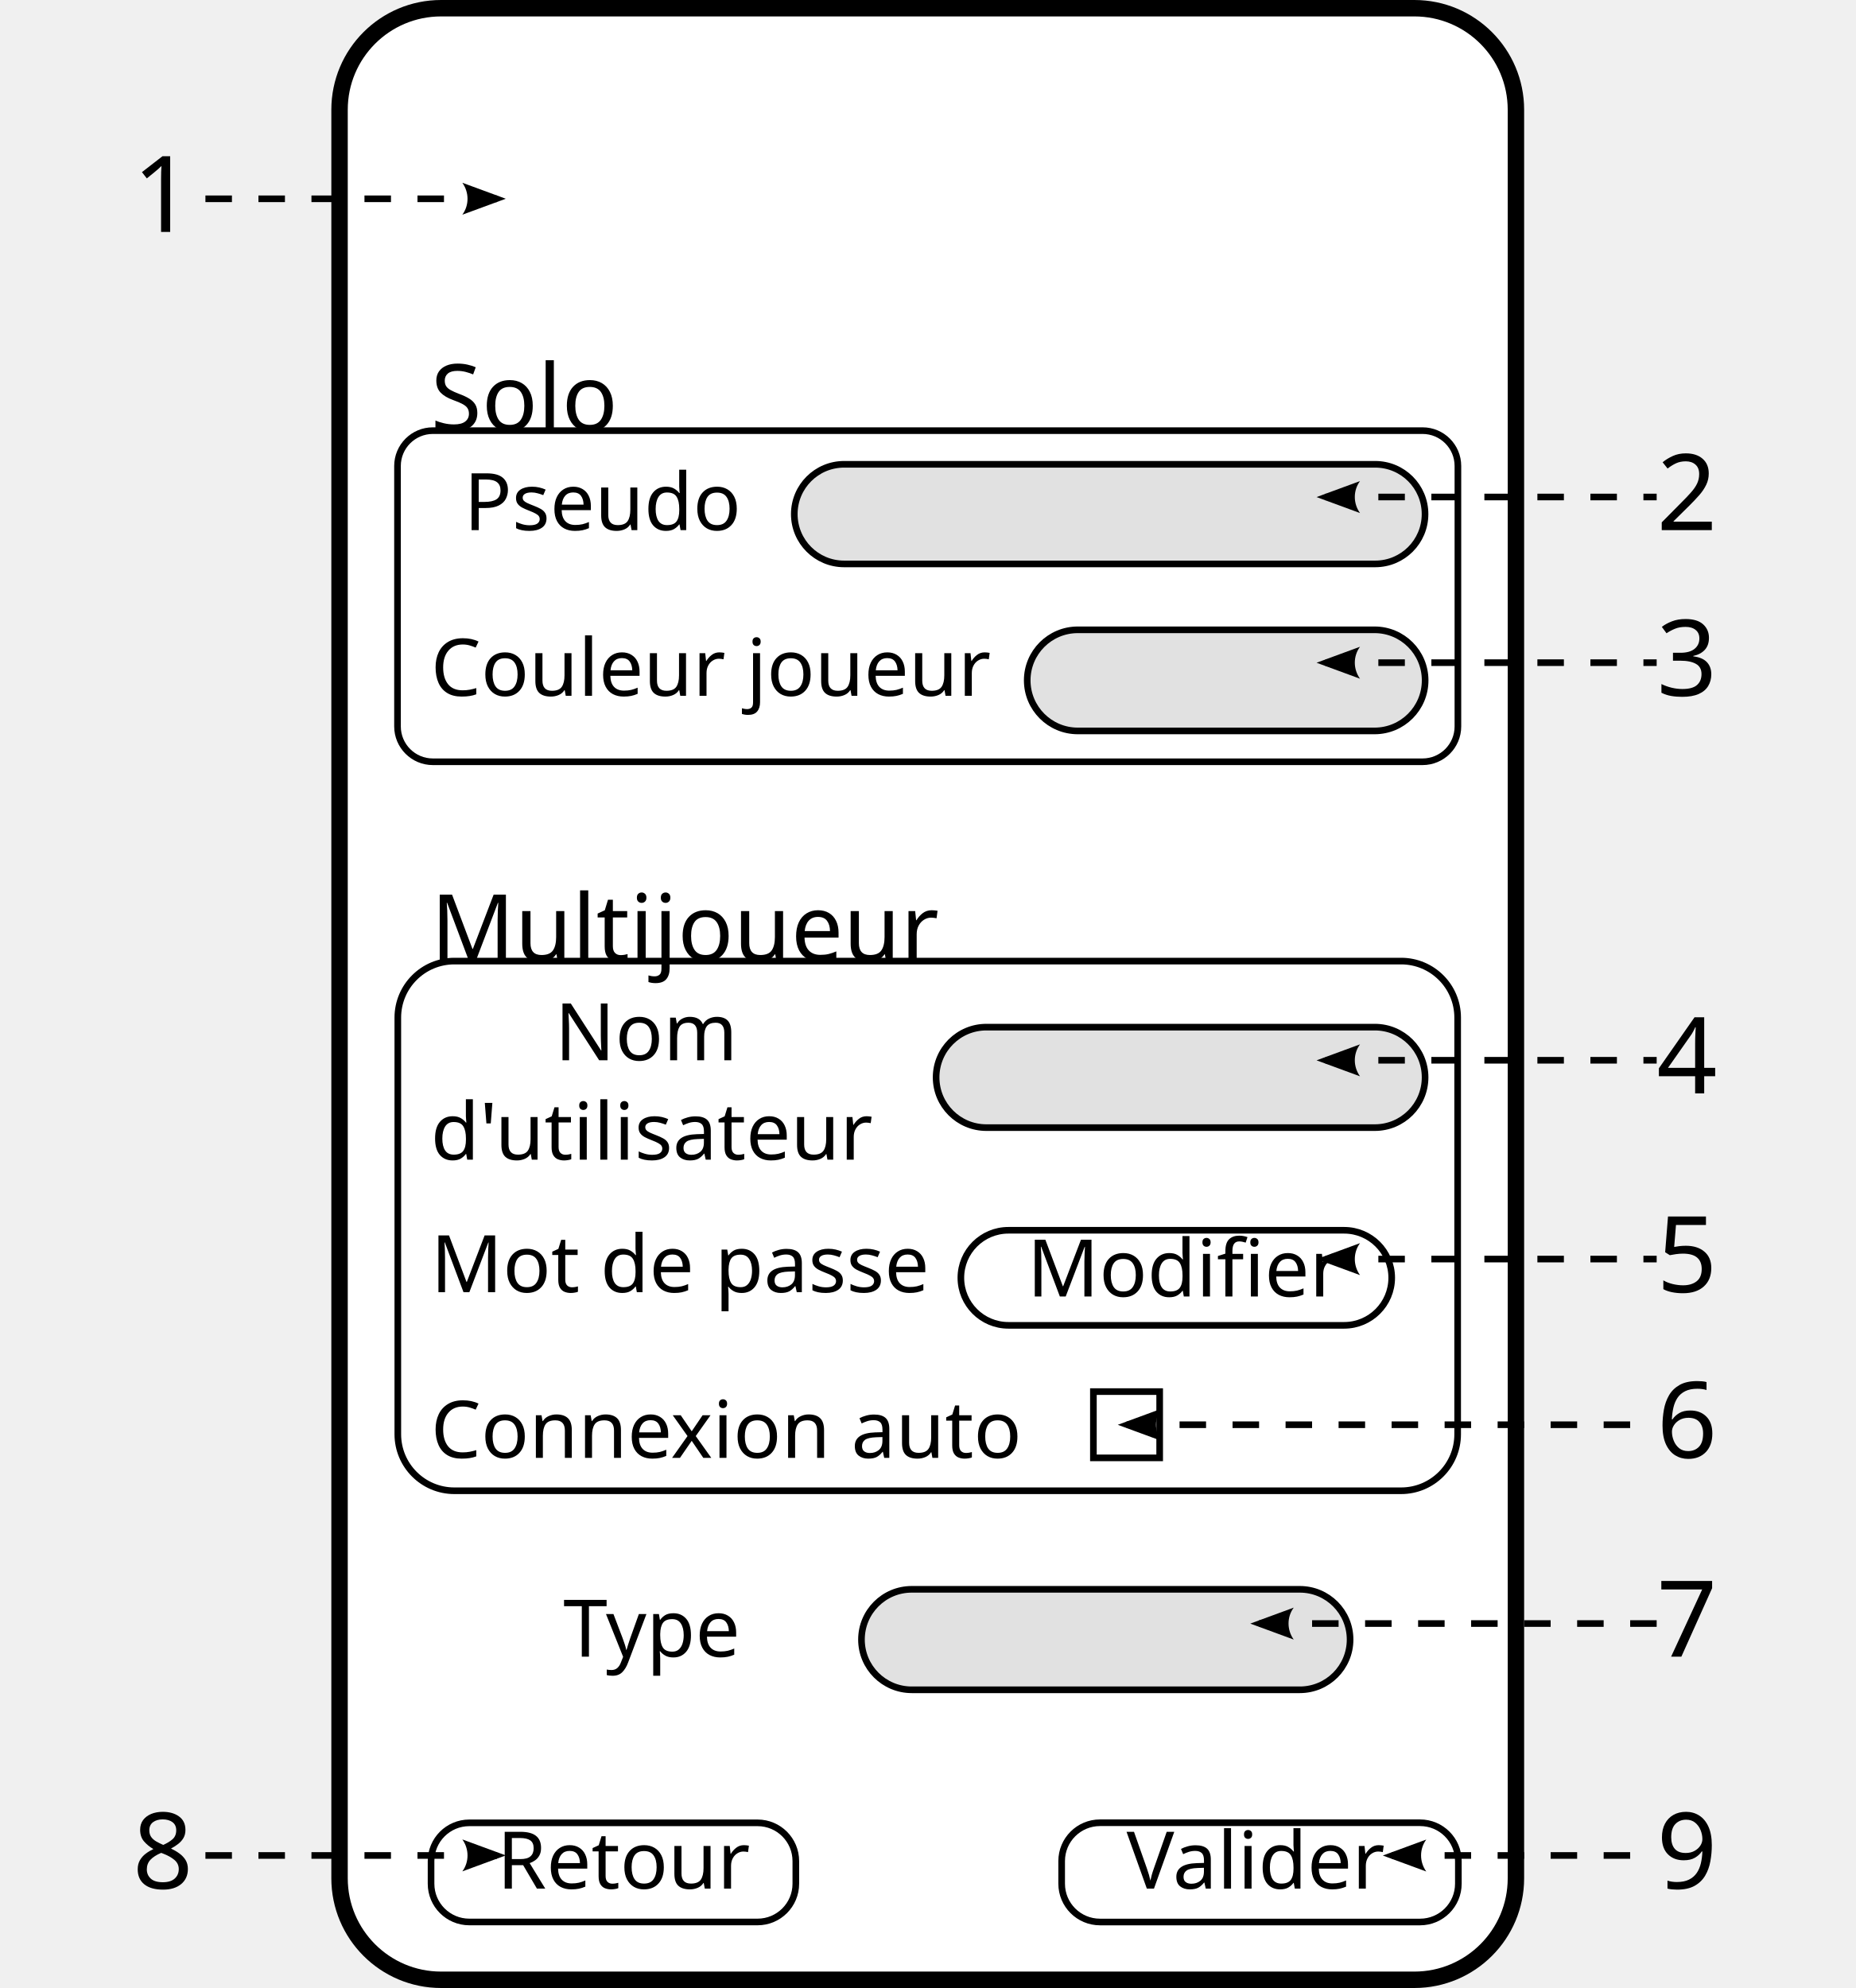
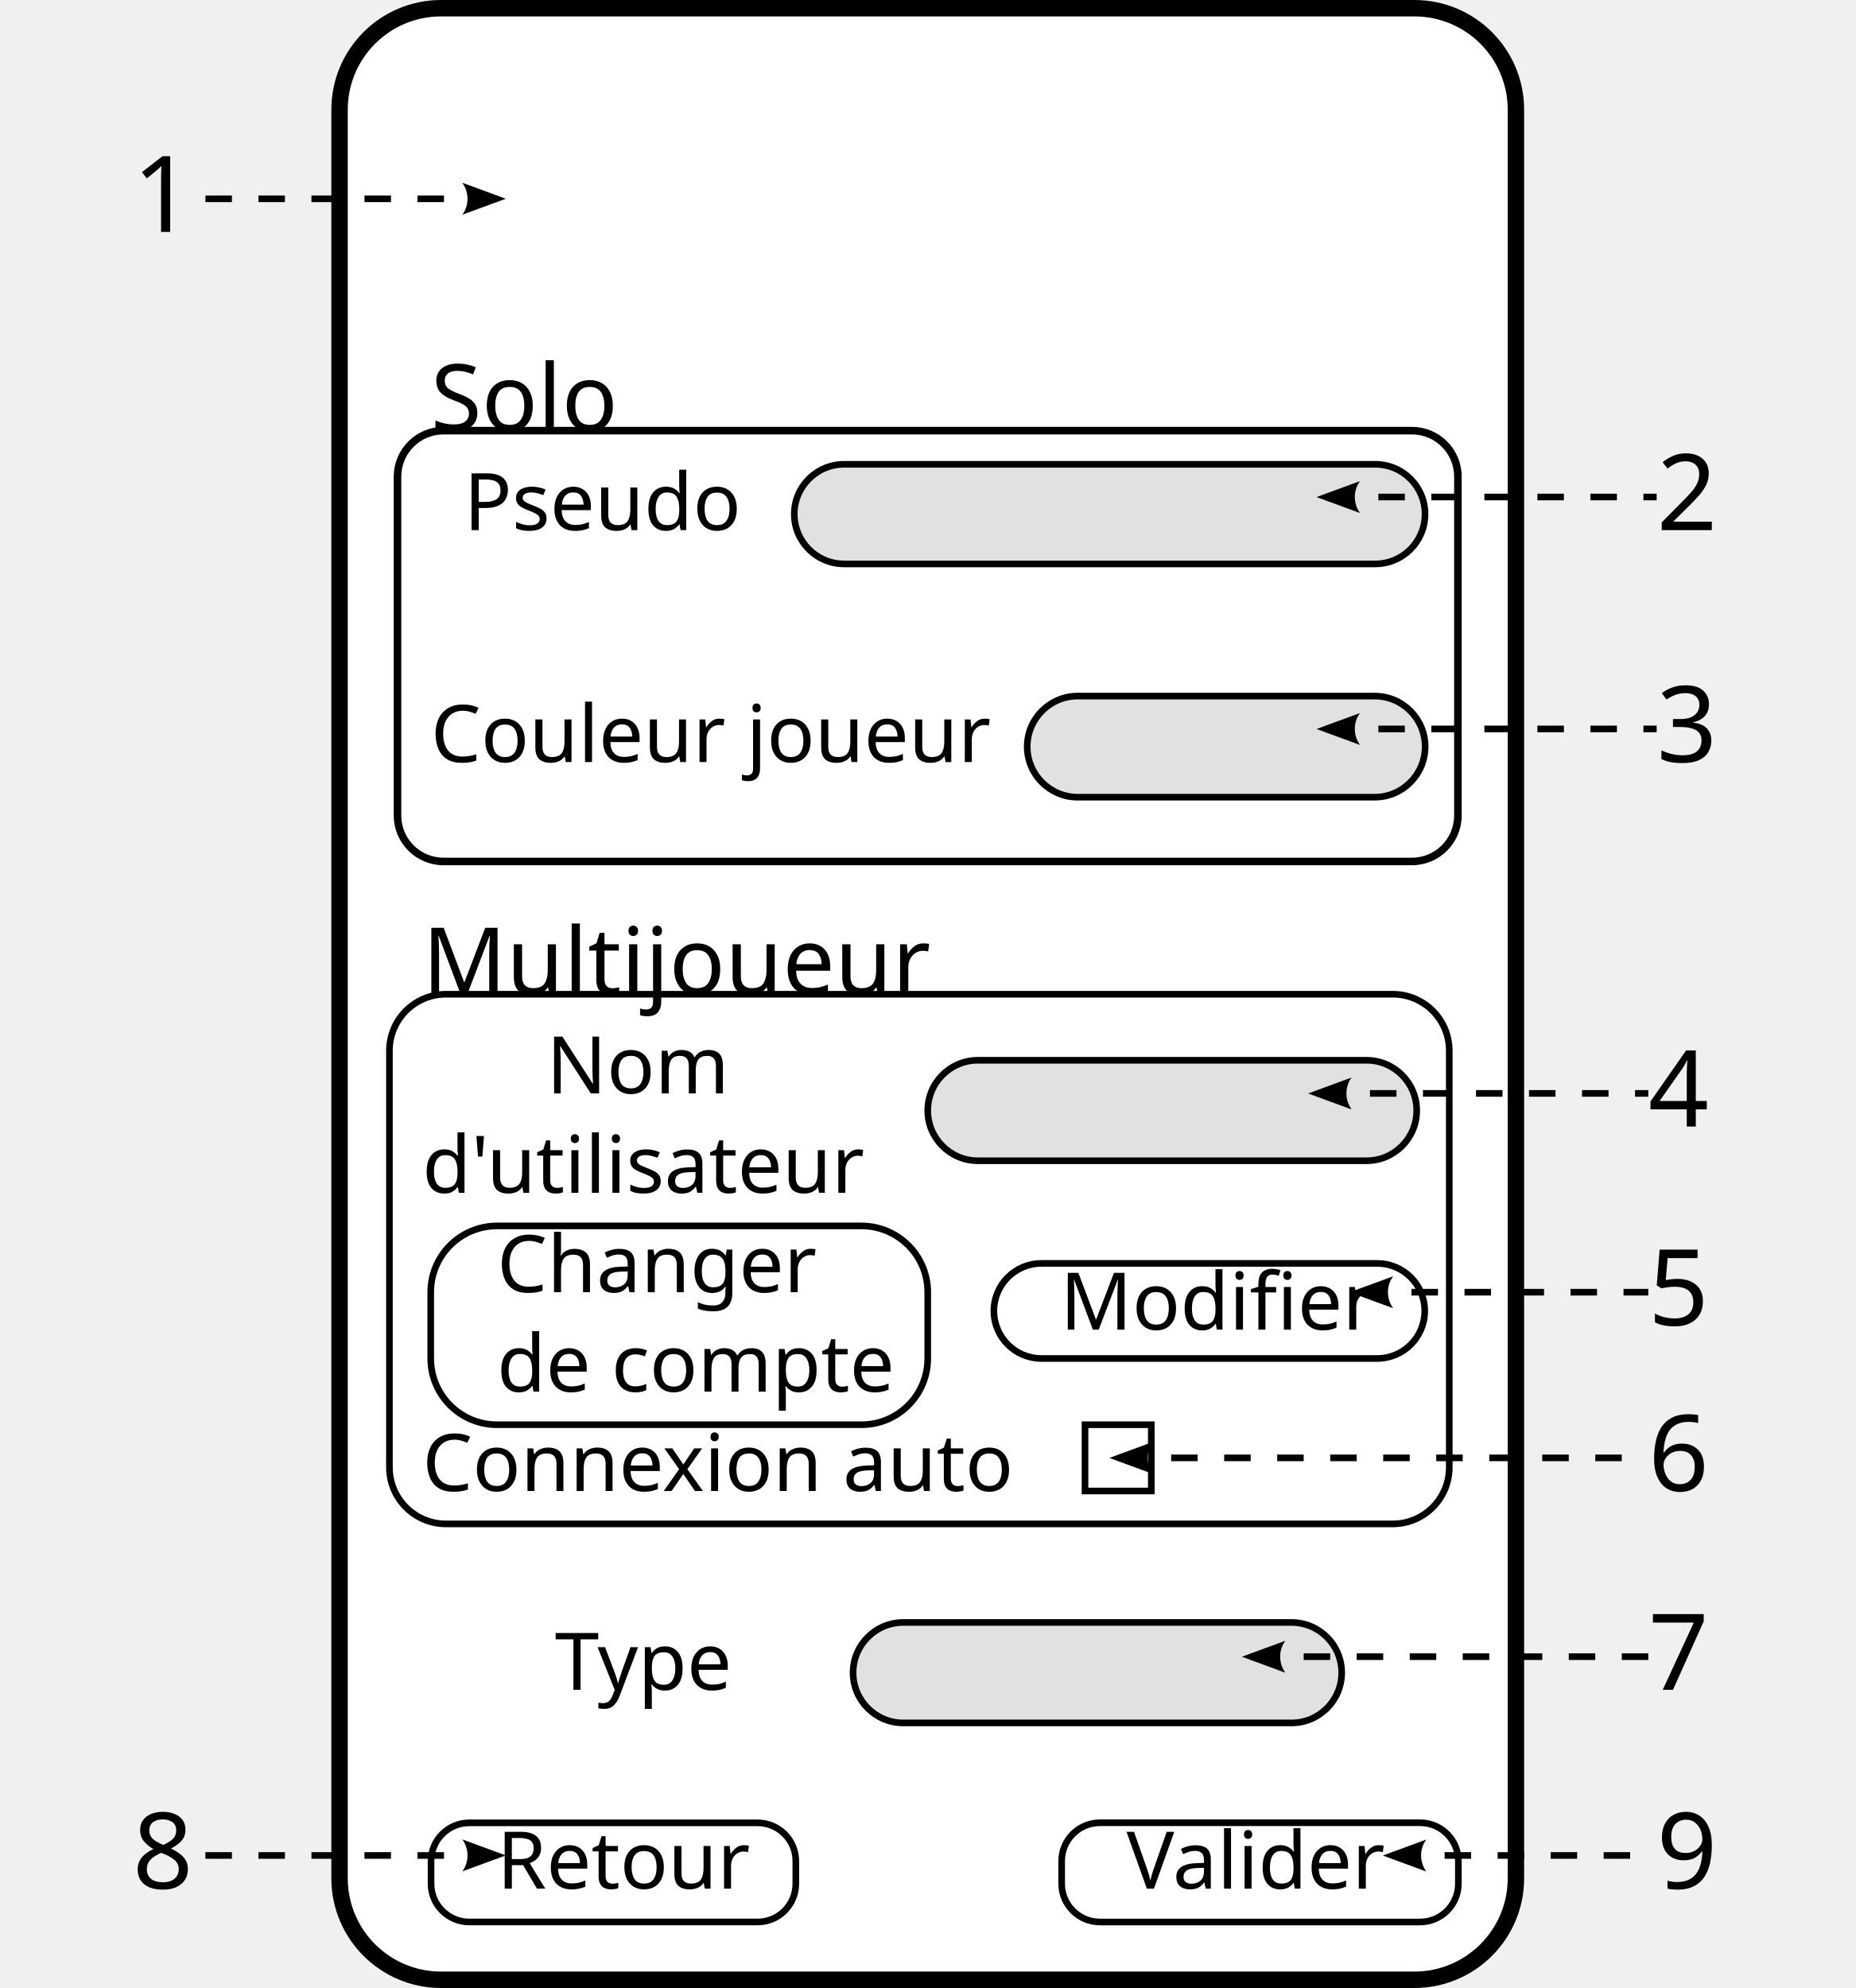
<svg xmlns="http://www.w3.org/2000/svg" width="560" height="600" id="svg2" version="1.0">
  <defs id="defs4">
    <marker orient="auto" refY="0" refX="0" id="Arrow2Mstart" style="overflow:visible">
      <path id="path5217" style="font-size:12px;fill-rule:evenodd;stroke-width:0.625;stroke-linejoin:round" d="M 8.719,4.034 L -2.207,0.016 L 8.719,-4.002 C 6.973,-1.63 6.983,1.616 8.719,4.034 L 8.719,4.034 z" transform="scale(0.6,0.6)" />
    </marker>
  </defs>
  <g id="layer1" transform="translate(0,147.9998)">
    <rect style="fill:#ffffff;fill-opacity:1;fill-rule:evenodd;stroke:#000000;stroke-width:4.956;stroke-linecap:butt;stroke-linejoin:miter;stroke-miterlimit:4;stroke-dasharray:none;stroke-opacity:1" id="rect2385" width="355.044" height="595.044" x="102.478" y="-145.522" ry="30.646" />
    <text xml:space="preserve" style="font-size:32px;font-style:normal;font-variant:normal;font-weight:normal;font-stretch:normal;line-height:125%;letter-spacing:0px;word-spacing:0px;fill:#000000;fill-opacity:1;stroke:none;font-family:Utopia;-inkscape-font-specification:Utopia" x="564.856" y="296.632" id="text8275">
      <tspan id="tspan8277" x="564.856" y="296.632" />
    </text>
-     <rect style="fill:#ffffff;fill-opacity:1;fill-rule:evenodd;stroke:#000000;stroke-width:2;stroke-linecap:butt;stroke-linejoin:miter;stroke-miterlimit:4;stroke-dasharray:none;stroke-opacity:1" id="rect3252" width="320.04" height="99.939" x="119.971" y="-18.029" ry="10.666" />
+     <rect style="fill:#ffffff;fill-opacity:1;fill-rule:evenodd;stroke:#000000;stroke-width:2.281;stroke-linecap:butt;stroke-linejoin:miter;stroke-miterlimit:4;stroke-opacity:1;stroke-dasharray:none" id="rect3252" width="320.04" height="130.029" x="119.971" y="-18.029" ry="13.878" />
    <text xml:space="preserve" style="font-size:24px;font-style:normal;font-variant:normal;font-weight:normal;font-stretch:normal;fill:#000000;fill-opacity:1;stroke:none;stroke-width:1px;stroke-linecap:butt;stroke-linejoin:miter;stroke-opacity:1;font-family:Utopia;-inkscape-font-specification:Utopia" x="140" y="12" id="text3200">
      <tspan id="tspan3202" x="140" y="12">Pseudo</tspan>
    </text>
-     <rect style="fill:#ffffff;fill-opacity:1;fill-rule:evenodd;stroke:#000000;stroke-width:2;stroke-linecap:butt;stroke-linejoin:miter;stroke-miterlimit:4;stroke-dasharray:none;stroke-opacity:1" id="rect3208" width="319.87" height="159.863" x="120.065" y="142.065" ry="17.062" />
-     <text xml:space="preserve" style="font-size:24px;font-style:normal;font-variant:normal;font-weight:normal;font-stretch:normal;fill:#000000;fill-opacity:1;stroke:none;stroke-width:1px;stroke-linecap:butt;stroke-linejoin:miter;stroke-opacity:1;font-family:Utopia;-inkscape-font-specification:Utopia" x="130" y="172" id="text3204">
-       <tspan id="tspan3206" x="130" y="172">      Nom </tspan>
-       <tspan x="130" y="202" id="tspan3216">d'utilisateur</tspan>
+     <rect style="fill:#ffffff;fill-opacity:1;fill-rule:evenodd;stroke:#000000;stroke-width:2;stroke-linecap:butt;stroke-linejoin:miter;stroke-miterlimit:4;stroke-opacity:1;stroke-dasharray:none" id="rect3208" width="319.87" height="159.863" x="117.535" y="152.065" ry="17.062" />
+     <text xml:space="preserve" style="font-size:24px;font-style:normal;font-variant:normal;font-weight:normal;font-stretch:normal;fill:#000000;fill-opacity:1;stroke:none;font-family:Utopia;-inkscape-font-specification:Utopia" x="127.47" y="182" id="text3204">
+       <tspan id="tspan3206" x="127.47" y="182">      Nom </tspan>
+       <tspan x="127.47" y="212" id="tspan3216">d'utilisateur</tspan>
    </text>
-     <text xml:space="preserve" style="font-size:28px;font-style:normal;font-variant:normal;font-weight:normal;font-stretch:normal;fill:#000000;fill-opacity:1;stroke:none;stroke-width:1px;stroke-linecap:butt;stroke-linejoin:miter;stroke-opacity:1;font-family:Utopia;-inkscape-font-specification:Utopia" x="130" y="142" id="text3210">
-       <tspan id="tspan3212" x="130" y="142" style="font-size:28px">Multijoueur</tspan>
+     <text xml:space="preserve" style="font-size:28px;font-style:normal;font-variant:normal;font-weight:normal;font-stretch:normal;fill:#000000;fill-opacity:1;stroke:none;font-family:Utopia;-inkscape-font-specification:Utopia" x="127.47" y="152" id="text3210">
+       <tspan id="tspan3212" x="127.47" y="152" style="font-size:28px">Multijoueur</tspan>
    </text>
-     <rect style="fill:#000000;fill-opacity:0.119;fill-rule:evenodd;stroke:#000000;stroke-width:2;stroke-linecap:butt;stroke-linejoin:miter;stroke-miterlimit:4;stroke-dasharray:none;stroke-opacity:1" id="rect3214" width="147.578" height="30.327" x="282.53" y="162.001" ry="15.163" />
-     <text xml:space="preserve" style="font-size:24px;font-style:normal;font-variant:normal;font-weight:normal;font-stretch:normal;fill:#000000;fill-opacity:1;stroke:none;stroke-width:1px;stroke-linecap:butt;stroke-linejoin:miter;stroke-opacity:1;font-family:Utopia;-inkscape-font-specification:Utopia" x="130" y="242" id="text3218">
-       <tspan id="tspan3220" x="130" y="242">Mot de passe</tspan>
-     </text>
+     <rect style="fill:#000000;fill-opacity:0.119;fill-rule:evenodd;stroke:#000000;stroke-width:2;stroke-linecap:butt;stroke-linejoin:miter;stroke-miterlimit:4;stroke-opacity:1;stroke-dasharray:none" id="rect3214" width="147.578" height="30.327" x="280" y="172" ry="15.163" />
    <rect ry="15.032" y="-7.869" x="239.724" height="30.065" width="190.368" id="rect3224" style="fill:#000000;fill-opacity:0.119;fill-rule:evenodd;stroke:#000000;stroke-width:2;stroke-linecap:butt;stroke-linejoin:miter;stroke-miterlimit:4;stroke-dasharray:none;stroke-opacity:1" />
    <rect style="fill:#ffffff;fill-opacity:1;fill-rule:evenodd;stroke:#000000;stroke-width:2;stroke-linecap:butt;stroke-linejoin:miter;stroke-miterlimit:4;stroke-dasharray:none;stroke-opacity:1" id="rect3226" width="110.091" height="29.918" x="130.097" y="402.154" ry="11.539" />
    <text xml:space="preserve" style="font-size:24px;font-style:normal;font-variant:normal;font-weight:normal;font-stretch:normal;fill:#000000;fill-opacity:1;stroke:none;stroke-width:1px;stroke-linecap:butt;stroke-linejoin:miter;stroke-opacity:1;font-family:Utopia;-inkscape-font-specification:Utopia" x="150" y="422" id="text3228">
      <tspan id="tspan3230" x="150" y="422">Retour</tspan>
    </text>
    <rect ry="11.561" y="402.127" x="320.419" height="29.954" width="119.728" id="rect3236" style="fill:#ffffff;fill-opacity:1;fill-rule:evenodd;stroke:#000000;stroke-width:2;stroke-linecap:butt;stroke-linejoin:miter;stroke-miterlimit:4;stroke-dasharray:none;stroke-opacity:1" />
    <text xml:space="preserve" style="font-size:24px;font-style:normal;font-variant:normal;font-weight:normal;font-stretch:normal;fill:#000000;fill-opacity:1;stroke:none;stroke-width:1px;stroke-linecap:butt;stroke-linejoin:miter;stroke-opacity:1;font-family:Utopia;-inkscape-font-specification:Utopia" x="340" y="422" id="text3232">
      <tspan id="tspan3234" x="340" y="422">Valider</tspan>
    </text>
-     <text xml:space="preserve" style="font-size:24px;font-style:normal;font-variant:normal;font-weight:normal;font-stretch:normal;fill:#000000;fill-opacity:1;stroke:none;stroke-width:1px;stroke-linecap:butt;stroke-linejoin:miter;stroke-opacity:1;font-family:Utopia;-inkscape-font-specification:Utopia" x="170" y="352" id="text3238">
-       <tspan x="170" y="352" id="tspan3244">Type</tspan>
+     <text xml:space="preserve" style="font-size:24px;font-style:normal;font-variant:normal;font-weight:normal;font-stretch:normal;fill:#000000;fill-opacity:1;stroke:none;font-family:Utopia;-inkscape-font-specification:Utopia" x="167.47" y="362" id="text3238">
+       <tspan x="167.47" y="362" id="tspan3244">Type</tspan>
    </text>
-     <rect style="fill:#000000;fill-opacity:0.119;fill-rule:evenodd;stroke:#000000;stroke-width:2;stroke-linecap:butt;stroke-linejoin:miter;stroke-miterlimit:4;stroke-dasharray:none;stroke-opacity:1" id="rect3242" width="147.47" height="30.327" x="260" y="331.673" ry="15.164" />
-     <text xml:space="preserve" style="font-size:24px;font-style:normal;font-variant:normal;font-weight:normal;font-stretch:normal;fill:#000000;fill-opacity:1;stroke:none;stroke-width:1px;stroke-linecap:butt;stroke-linejoin:miter;stroke-opacity:1;font-family:Utopia;-inkscape-font-specification:Utopia" x="130" y="62" id="text3246">
-       <tspan id="tspan3248" x="130" y="62">Couleur joueur</tspan>
+     <rect style="fill:#000000;fill-opacity:0.119;fill-rule:evenodd;stroke:#000000;stroke-width:2;stroke-linecap:butt;stroke-linejoin:miter;stroke-miterlimit:4;stroke-opacity:1;stroke-dasharray:none" id="rect3242" width="147.47" height="30.327" x="257.47" y="341.673" ry="15.164" />
+     <text xml:space="preserve" style="font-size:24px;font-style:normal;font-variant:normal;font-weight:normal;font-stretch:normal;fill:#000000;fill-opacity:1;stroke:none;font-family:Utopia;-inkscape-font-specification:Utopia" x="130" y="82" id="text3246">
+       <tspan id="tspan3248" x="130" y="82">Couleur joueur</tspan>
    </text>
-     <rect style="fill:#000000;fill-opacity:0.119;fill-rule:evenodd;stroke:#000000;stroke-width:2;stroke-linecap:butt;stroke-linejoin:miter;stroke-miterlimit:4;stroke-dasharray:none;stroke-opacity:1" id="rect3250" width="120.096" height="30.517" x="310.026" y="42.085" ry="15.258" />
+     <rect style="fill:#000000;fill-opacity:0.119;fill-rule:evenodd;stroke:#000000;stroke-width:2;stroke-linecap:butt;stroke-linejoin:miter;stroke-miterlimit:4;stroke-opacity:1;stroke-dasharray:none" id="rect3250" width="120.096" height="30.517" x="310.026" y="62.085" ry="15.258" />
    <text xml:space="preserve" style="font-size:28px;font-style:normal;font-variant:normal;font-weight:normal;font-stretch:normal;fill:#000000;fill-opacity:1;stroke:none;stroke-width:1px;stroke-linecap:butt;stroke-linejoin:miter;stroke-opacity:1;font-family:Utopia;-inkscape-font-specification:Utopia" x="130" y="-18" id="text3254">
      <tspan id="tspan3256" x="130" y="-18">Solo</tspan>
    </text>
-     <rect style="fill:#ffffff;fill-opacity:1;fill-rule:evenodd;stroke:#000000;stroke-width:2;stroke-linecap:butt;stroke-linejoin:miter;stroke-miterlimit:4;stroke-dasharray:none;stroke-opacity:1" id="rect3262" width="130.034" height="28.69" x="290" y="223.311" ry="14.345" />
-     <text xml:space="preserve" style="font-size:24px;font-style:normal;font-variant:normal;font-weight:normal;font-stretch:normal;fill:#000000;fill-opacity:1;stroke:none;stroke-width:1px;stroke-linecap:butt;stroke-linejoin:miter;stroke-opacity:1;font-family:Utopia;-inkscape-font-specification:Utopia" x="309.984" y="243.295" id="text3264">
-       <tspan id="tspan3266" x="309.984" y="243.295">Modifier</tspan>
+     <rect style="fill:#ffffff;fill-opacity:1;fill-rule:evenodd;stroke:#000000;stroke-width:2;stroke-linecap:butt;stroke-linejoin:miter;stroke-miterlimit:4;stroke-opacity:1;stroke-dasharray:none" id="rect3262" width="150" height="60" x="130" y="222" ry="20" />
+     <text xml:space="preserve" style="font-size:24px;font-style:normal;font-variant:normal;font-weight:normal;font-stretch:normal;fill:#000000;fill-opacity:1;stroke:none;font-family:Utopia;-inkscape-font-specification:Utopia" x="150" y="242" id="text3264">
+       <tspan id="tspan3266" x="150" y="242">Changer </tspan>
+       <tspan x="150" y="272" id="tspan3664">de compte</tspan>
    </text>
    <text xml:space="preserve" style="font-size:32px;font-style:normal;font-variant:normal;font-weight:normal;font-stretch:normal;fill:#000000;fill-opacity:1;stroke:none;stroke-width:1px;stroke-linecap:butt;stroke-linejoin:miter;stroke-opacity:1;font-family:Utopia;-inkscape-font-specification:Utopia" x="40" y="-78" id="text7410">
      <tspan id="tspan7412" x="40" y="-78">1</tspan>
    </text>
    <text xml:space="preserve" style="font-size:32px;font-style:normal;font-variant:normal;font-weight:normal;font-stretch:normal;fill:#000000;fill-opacity:1;stroke:none;stroke-width:1px;stroke-linecap:butt;stroke-linejoin:miter;stroke-opacity:1;font-family:Utopia;-inkscape-font-specification:Utopia" x="500" y="12" id="text7414">
      <tspan id="tspan7416" x="500" y="12">2</tspan>
    </text>
    <text xml:space="preserve" style="font-size:32px;font-style:normal;font-variant:normal;font-weight:normal;font-stretch:normal;fill:#000000;fill-opacity:1;stroke:none;stroke-width:1px;stroke-linecap:butt;stroke-linejoin:miter;stroke-opacity:1;font-family:Utopia;-inkscape-font-specification:Utopia" x="37.713" y="302.344" id="text7418">
      <tspan id="tspan7420" x="37.713" y="302.344" />
    </text>
-     <text xml:space="preserve" style="font-size:32px;font-style:normal;font-variant:normal;font-weight:normal;font-stretch:normal;fill:#000000;fill-opacity:1;stroke:none;stroke-width:1px;stroke-linecap:butt;stroke-linejoin:miter;stroke-opacity:1;font-family:Utopia;-inkscape-font-specification:Utopia" x="500" y="62" id="text7422">
-       <tspan id="tspan7424" x="500" y="62">3</tspan>
+     <text xml:space="preserve" style="font-size:32px;font-style:normal;font-variant:normal;font-weight:normal;font-stretch:normal;fill:#000000;fill-opacity:1;stroke:none;font-family:Utopia;-inkscape-font-specification:Utopia" x="500" y="82" id="text7422">
+       <tspan id="tspan7424" x="500" y="82">3</tspan>
    </text>
-     <text xml:space="preserve" style="font-size:32px;font-style:normal;font-variant:normal;font-weight:normal;font-stretch:normal;fill:#000000;fill-opacity:1;stroke:none;stroke-width:1px;stroke-linecap:butt;stroke-linejoin:miter;stroke-opacity:1;font-family:Utopia;-inkscape-font-specification:Utopia" x="500" y="182" id="text7426">
-       <tspan id="tspan7428" x="500" y="182">4</tspan>
+     <text xml:space="preserve" style="font-size:32px;font-style:normal;font-variant:normal;font-weight:normal;font-stretch:normal;fill:#000000;fill-opacity:1;stroke:none;font-family:Utopia;-inkscape-font-specification:Utopia" x="497.47" y="192" id="text7426">
+       <tspan id="tspan7428" x="497.47" y="192">4</tspan>
    </text>
-     <text xml:space="preserve" style="font-size:32px;font-style:normal;font-variant:normal;font-weight:normal;font-stretch:normal;fill:#000000;fill-opacity:1;stroke:none;stroke-width:1px;stroke-linecap:butt;stroke-linejoin:miter;stroke-opacity:1;font-family:Utopia;-inkscape-font-specification:Utopia" x="500" y="242" id="text7430">
-       <tspan id="tspan7432" x="500" y="242">5</tspan>
+     <text xml:space="preserve" style="font-size:32px;font-style:normal;font-variant:normal;font-weight:normal;font-stretch:normal;fill:#000000;fill-opacity:1;stroke:none;font-family:Utopia;-inkscape-font-specification:Utopia" x="497.47" y="252" id="text7430">
+       <tspan id="tspan7432" x="497.47" y="252">5</tspan>
    </text>
-     <text xml:space="preserve" style="font-size:32px;font-style:normal;font-variant:normal;font-weight:normal;font-stretch:normal;fill:#000000;fill-opacity:1;stroke:none;stroke-width:1px;stroke-linecap:butt;stroke-linejoin:miter;stroke-opacity:1;font-family:Utopia;-inkscape-font-specification:Utopia" x="500" y="292" id="text7434">
-       <tspan id="tspan7436" x="500" y="292">6</tspan>
+     <text xml:space="preserve" style="font-size:32px;font-style:normal;font-variant:normal;font-weight:normal;font-stretch:normal;fill:#000000;fill-opacity:1;stroke:none;font-family:Utopia;-inkscape-font-specification:Utopia" x="497.47" y="302" id="text7434">
+       <tspan id="tspan7436" x="497.47" y="302">6</tspan>
    </text>
-     <text xml:space="preserve" style="font-size:32px;font-style:normal;font-variant:normal;font-weight:normal;font-stretch:normal;fill:#000000;fill-opacity:1;stroke:none;stroke-width:1px;stroke-linecap:butt;stroke-linejoin:miter;stroke-opacity:1;font-family:Utopia;-inkscape-font-specification:Utopia" x="500" y="352" id="text7438">
-       <tspan id="tspan7440" x="500" y="352">7</tspan>
+     <text xml:space="preserve" style="font-size:32px;font-style:normal;font-variant:normal;font-weight:normal;font-stretch:normal;fill:#000000;fill-opacity:1;stroke:none;font-family:Utopia;-inkscape-font-specification:Utopia" x="497.47" y="362" id="text7438">
+       <tspan id="tspan7440" x="497.47" y="362">7</tspan>
    </text>
    <text xml:space="preserve" style="font-size:32px;font-style:normal;font-variant:normal;font-weight:normal;font-stretch:normal;fill:#000000;fill-opacity:1;stroke:none;stroke-width:1px;stroke-linecap:butt;stroke-linejoin:miter;stroke-opacity:1;font-family:Utopia;-inkscape-font-specification:Utopia" x="40" y="422" id="text7442">
      <tspan id="tspan7444" x="40" y="422">8</tspan>
    </text>
-     <text xml:space="preserve" style="font-size:32px;font-style:normal;font-variant:normal;font-weight:normal;font-stretch:normal;fill:#000000;fill-opacity:1;stroke:none;stroke-width:1px;stroke-linecap:butt;stroke-linejoin:miter;stroke-opacity:1;font-family:Utopia;-inkscape-font-specification:Utopia" x="130" y="292" id="text3221">
-       <tspan id="tspan3223" x="130" y="292" style="font-size:24px">Connexion auto</tspan>
+     <text xml:space="preserve" style="font-size:32px;font-style:normal;font-variant:normal;font-weight:normal;font-stretch:normal;fill:#000000;fill-opacity:1;stroke:none;font-family:Utopia;-inkscape-font-specification:Utopia" x="127.47" y="302" id="text3221">
+       <tspan id="tspan3223" x="127.47" y="302" style="font-size:24px">Connexion auto</tspan>
    </text>
-     <rect style="fill:#ffffff;fill-opacity:1;fill-rule:evenodd;stroke:#000000;stroke-width:2;stroke-linecap:butt;stroke-linejoin:miter;stroke-miterlimit:4;stroke-dasharray:none;stroke-opacity:1" id="rect3227" width="20" height="20" x="330" y="272" ry="0" />
+     <rect style="fill:#ffffff;fill-opacity:1;fill-rule:evenodd;stroke:#000000;stroke-width:2;stroke-linecap:butt;stroke-linejoin:miter;stroke-miterlimit:4;stroke-opacity:1;stroke-dasharray:none" id="rect3227" width="20" height="20" x="327.47" y="282" ry="0" />
    <path style="fill:none;fill-rule:evenodd;stroke:#000000;stroke-width:2;stroke-linecap:butt;stroke-linejoin:miter;stroke-opacity:1;stroke-miterlimit:4;stroke-dasharray:8,8;stroke-dashoffset:0;marker-start:url(#Arrow2Mstart)" d="M 150,60 L 60,60" id="path3229" transform="translate(0,-147.9998)" />
    <path style="fill:none;fill-rule:evenodd;stroke:#000000;stroke-width:2;stroke-linecap:butt;stroke-linejoin:miter;stroke-opacity:1;stroke-miterlimit:4;stroke-dasharray:8, 8;stroke-dashoffset:0;marker-start:url(#Arrow2Mstart)" d="M 400,150 L 500,150" id="path3231" transform="translate(0,-147.9998)" />
-     <path style="fill:none;fill-rule:evenodd;stroke:#000000;stroke-width:2;stroke-linecap:butt;stroke-linejoin:miter;stroke-opacity:1;stroke-miterlimit:4;stroke-dasharray:8, 8;stroke-dashoffset:0;marker-start:url(#Arrow2Mstart)" d="M 400,200 L 500,200" id="path3233" transform="translate(0,-147.9998)" />
-     <path style="fill:none;fill-rule:evenodd;stroke:#000000;stroke-width:2;stroke-linecap:butt;stroke-linejoin:miter;stroke-opacity:1;stroke-miterlimit:4;stroke-dasharray:8,8;stroke-dashoffset:0;marker-start:url(#Arrow2Mstart)" d="M 400,320 L 500,320" id="path3235" transform="translate(0,-147.9998)" />
-     <path style="fill:none;fill-rule:evenodd;stroke:#000000;stroke-width:2;stroke-linecap:butt;stroke-linejoin:miter;stroke-opacity:1;stroke-miterlimit:4;stroke-dasharray:8, 8;stroke-dashoffset:0;marker-start:url(#Arrow2Mstart)" d="M 400,380 L 500,380" id="path3237" transform="translate(0,-147.9998)" />
-     <path style="fill:none;fill-rule:evenodd;stroke:#000000;stroke-width:2;stroke-linecap:butt;stroke-linejoin:miter;stroke-opacity:1;stroke-miterlimit:4;stroke-dasharray:8, 8;stroke-dashoffset:0;marker-start:url(#Arrow2Mstart)" d="M 380,490 L 500,490" id="path3241" transform="translate(0,-147.9998)" />
+     <path style="fill:none;stroke:#000000;stroke-width:2;stroke-linecap:butt;stroke-linejoin:miter;stroke-miterlimit:4;stroke-opacity:1;stroke-dasharray:8, 8;stroke-dashoffset:0;marker-start:url(#Arrow2Mstart)" d="m 400,72 100,0" id="path3233" />
+     <path style="fill:none;stroke:#000000;stroke-width:2;stroke-linecap:butt;stroke-linejoin:miter;stroke-miterlimit:4;stroke-opacity:1;stroke-dasharray:8, 8;stroke-dashoffset:0;marker-start:url(#Arrow2Mstart)" d="m 397.47,182 100,0" id="path3235" />
+     <rect ry="14.345" y="233.311" x="299.966" height="28.69" width="130.034" id="rect3658" style="fill:#ffffff;fill-opacity:1;fill-rule:evenodd;stroke:#000000;stroke-width:2;stroke-linecap:butt;stroke-linejoin:miter;stroke-miterlimit:4;stroke-opacity:1;stroke-dasharray:none" />
+     <path style="fill:none;stroke:#000000;stroke-width:2;stroke-linecap:butt;stroke-linejoin:miter;stroke-miterlimit:4;stroke-opacity:1;stroke-dasharray:8,8;stroke-dashoffset:0;marker-start:url(#Arrow2Mstart)" d="m 410,242 87.47,0" id="path3237" />
+     <path style="fill:none;stroke:#000000;stroke-width:2;stroke-linecap:butt;stroke-linejoin:miter;stroke-miterlimit:4;stroke-opacity:1;stroke-dasharray:8, 8;stroke-dashoffset:0;marker-start:url(#Arrow2Mstart)" d="m 377.47,352 120,0" id="path3241" />
    <path style="fill:none;fill-rule:evenodd;stroke:#000000;stroke-width:2;stroke-linecap:butt;stroke-linejoin:miter;stroke-opacity:1;stroke-miterlimit:4;stroke-dasharray:8, 8;stroke-dashoffset:0;marker-start:url(#Arrow2Mstart)" d="M 420,560 L 500,560" id="path3243" transform="translate(0,-147.9998)" />
    <path style="fill:none;fill-rule:evenodd;stroke:#000000;stroke-width:2;stroke-linecap:butt;stroke-linejoin:miter;stroke-opacity:1;stroke-miterlimit:4;stroke-dasharray:8, 8;stroke-dashoffset:0;marker-start:url(#Arrow2Mstart)" d="M 150,560 L 60,560" id="path3245" transform="translate(0,-147.9998)" />
-     <path style="fill:none;fill-rule:evenodd;stroke:#000000;stroke-width:2;stroke-linecap:butt;stroke-linejoin:miter;stroke-opacity:1;stroke-miterlimit:4;stroke-dasharray:8, 8;stroke-dashoffset:0;marker-start:url(#Arrow2Mstart)" d="M 340,430 L 500,430" id="path3247" transform="translate(0,-147.9998)" />
+     <path style="fill:none;stroke:#000000;stroke-width:2;stroke-linecap:butt;stroke-linejoin:miter;stroke-miterlimit:4;stroke-opacity:1;stroke-dasharray:8, 8;stroke-dashoffset:0;marker-start:url(#Arrow2Mstart)" d="m 337.47,292 160,0" id="path3247" />
    <text xml:space="preserve" style="font-size:32px;font-style:normal;font-variant:normal;font-weight:normal;font-stretch:normal;fill:#000000;fill-opacity:1;stroke:none;stroke-width:1px;stroke-linecap:butt;stroke-linejoin:miter;stroke-opacity:1;font-family:Utopia;-inkscape-font-specification:Utopia" x="500" y="422" id="text3251">
      <tspan id="tspan3253" x="500" y="422">9</tspan>
    </text>
+     <text id="text3660" y="253.295" x="319.95" style="font-size:24px;font-style:normal;font-variant:normal;font-weight:normal;font-stretch:normal;fill:#000000;fill-opacity:1;stroke:none;font-family:Utopia;-inkscape-font-specification:Utopia" xml:space="preserve">
+       <tspan y="253.295" x="319.95" id="tspan3662">Modifier</tspan>
+     </text>
  </g>
</svg>
